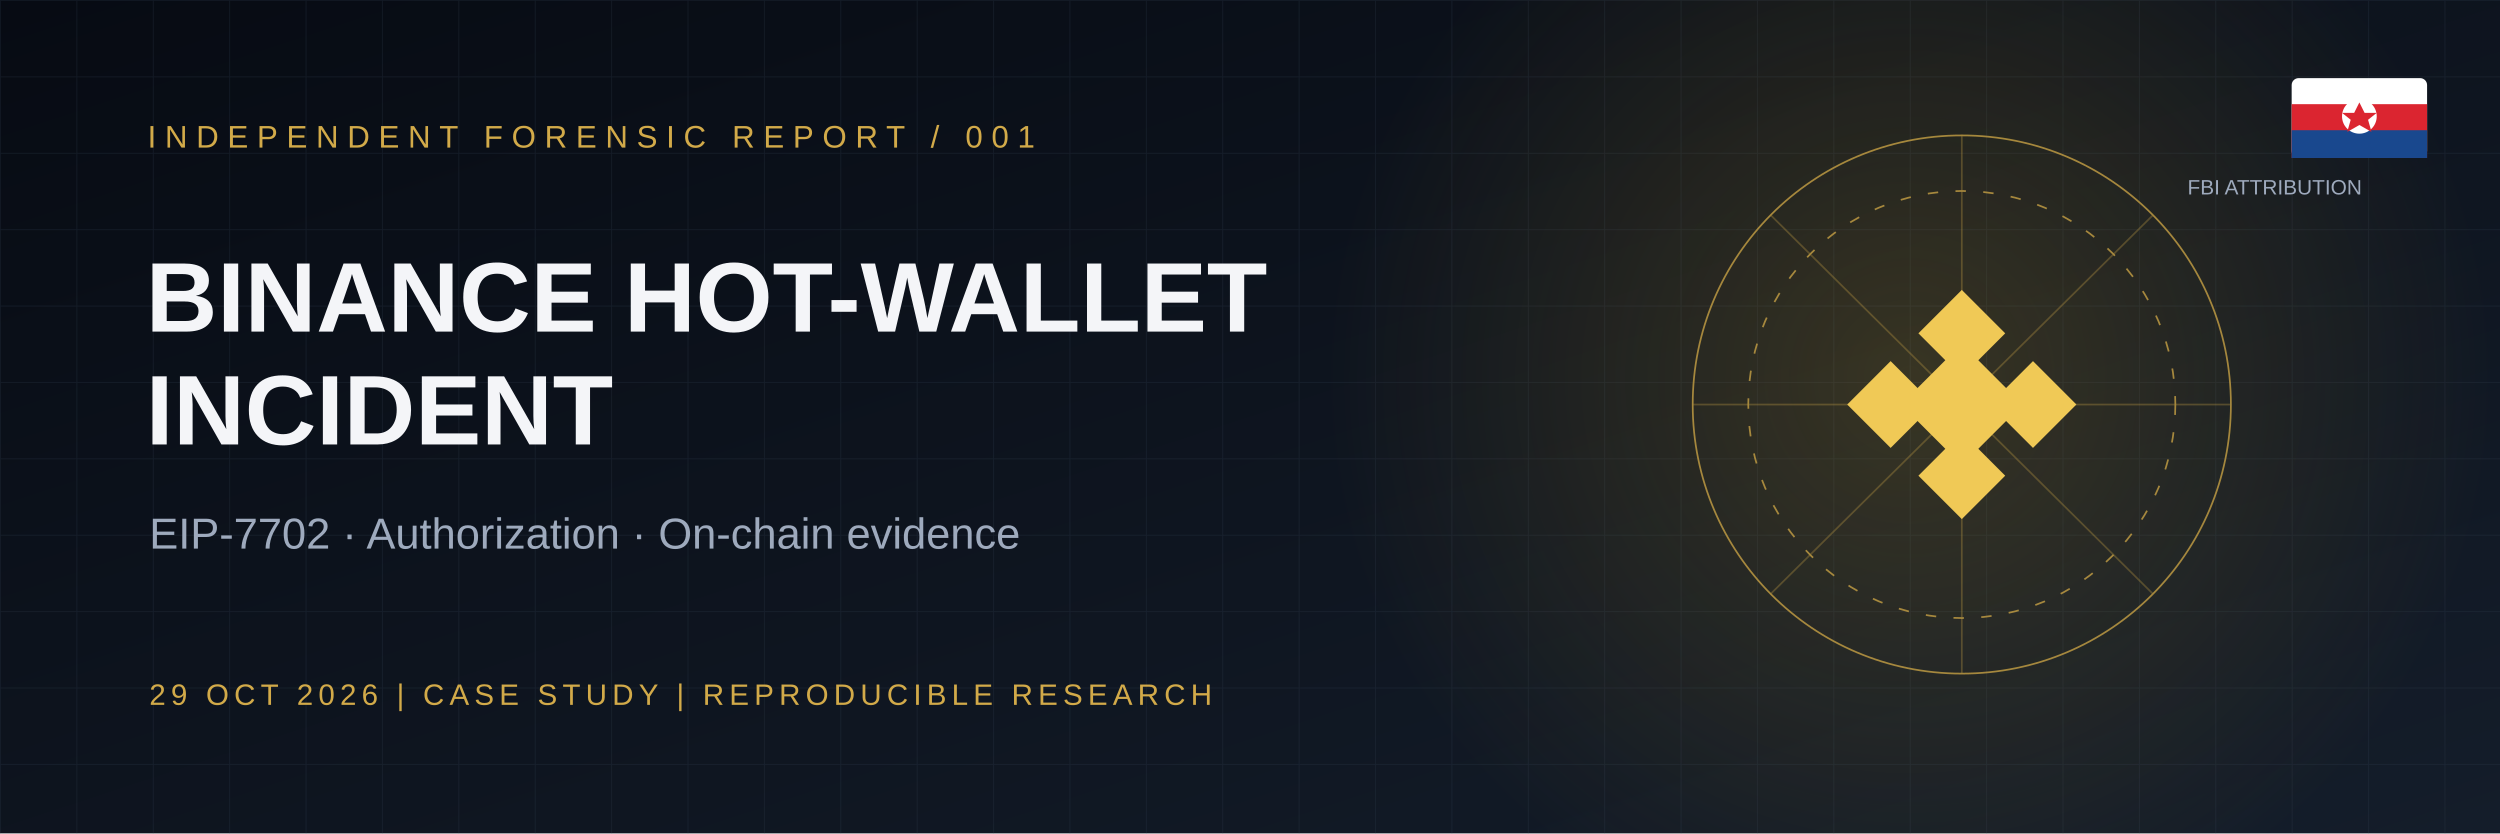
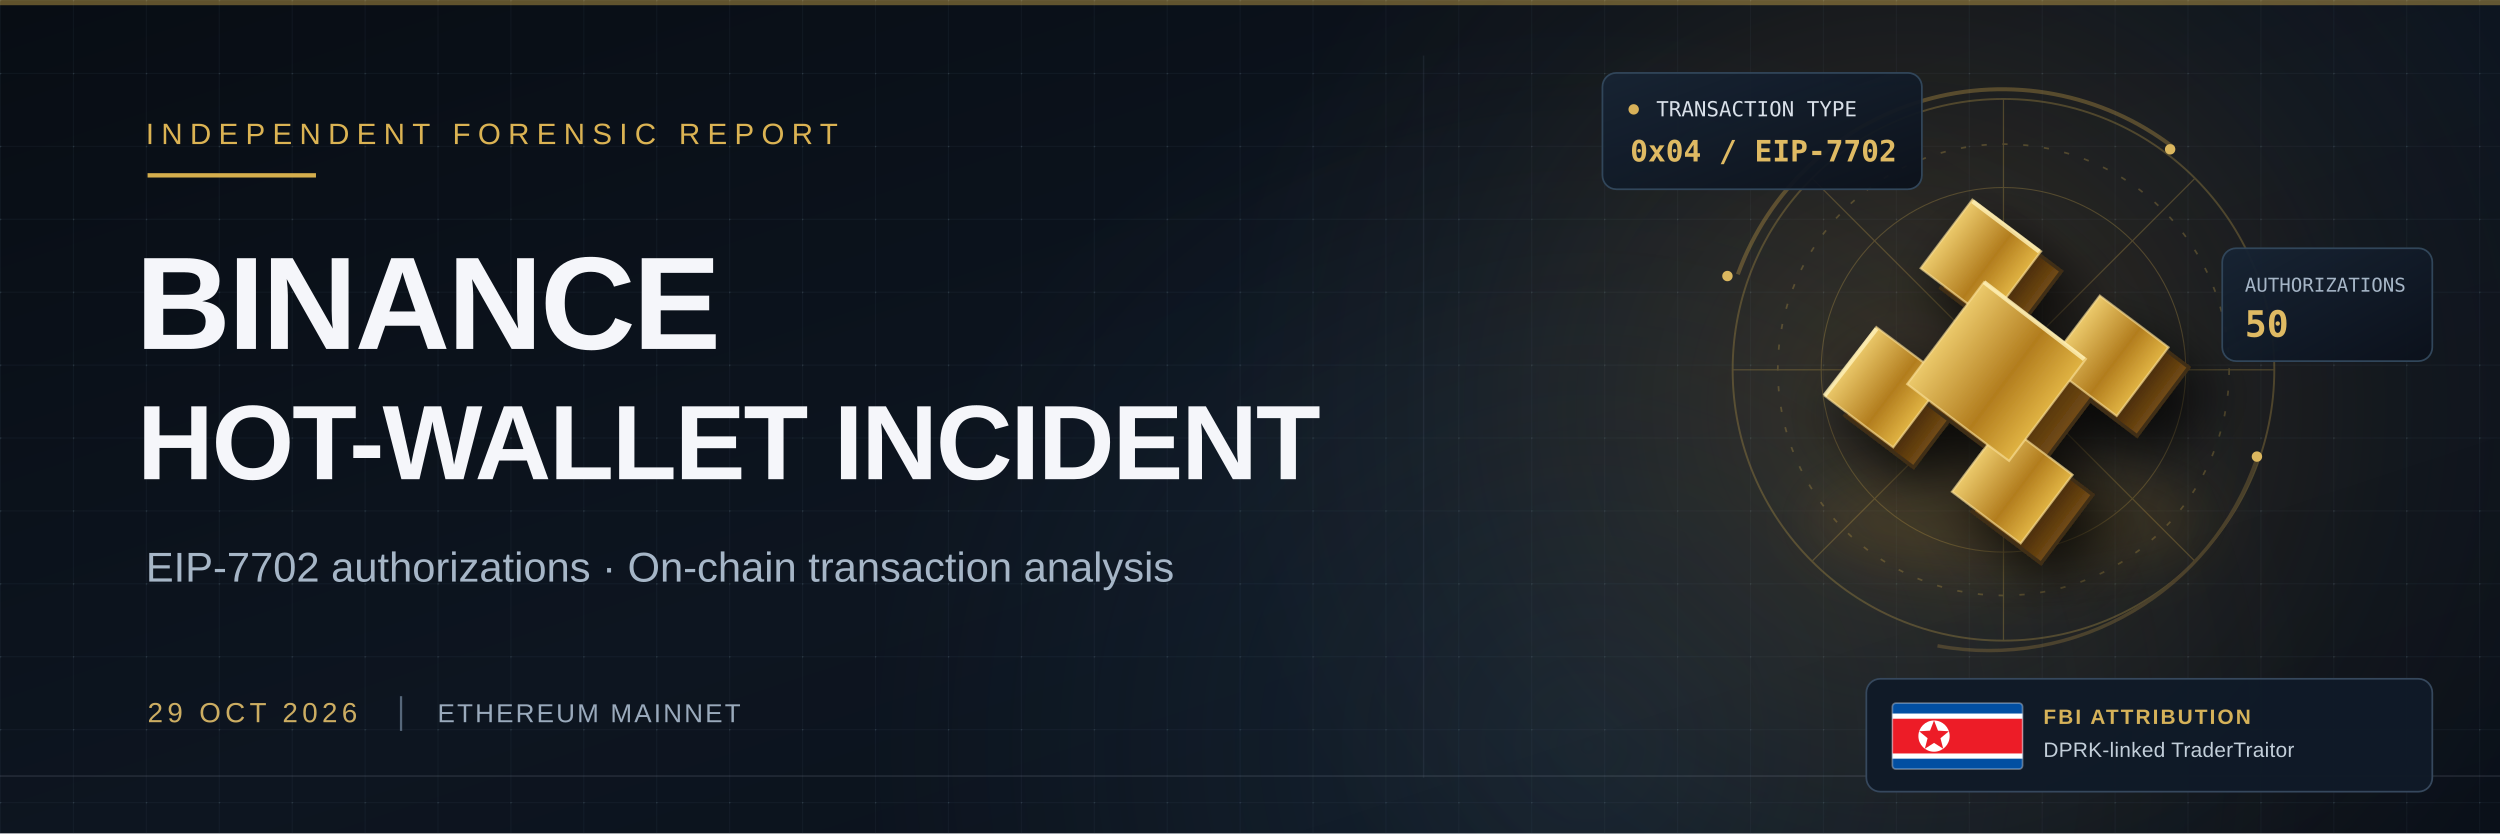
- <svg xmlns="http://www.w3.org/2000/svg" width="1440" height="480" viewBox="0 0 1440 480">
+ <svg xmlns="http://www.w3.org/2000/svg" width="1440" height="480" viewBox="0 0 1440 480" role="img" aria-labelledby="title desc">
  <defs>
-     <linearGradient id="bg" x2="1" y2="1">
-       <stop stop-color="#070b13" />
-       <stop offset="1" stop-color="#141d2a" />
+     <linearGradient id="bg" x1="0" y1="0" x2="1" y2="1">
+       <stop stop-color="#080d14" />
+       <stop offset=".52" stop-color="#0d1520" />
+       <stop offset="1" stop-color="#0a1019" />
    </linearGradient>
-     <radialGradient id="halo">
-       <stop stop-color="#d4a82b" stop-opacity=".21" />
-       <stop offset="1" stop-color="#d4a82b" stop-opacity="0" />
+     <radialGradient id="warm">
+       <stop stop-color="#b77c24" stop-opacity=".26" />
+       <stop offset=".7" stop-color="#8e6b31" stop-opacity=".055" />
+       <stop offset="1" stop-color="#8e6b31" stop-opacity="0" />
    </radialGradient>
-     <pattern id="grid" width="44" height="44" patternUnits="userSpaceOnUse">
-       <path d="M44 0H0V44" fill="none" stroke="#304153" opacity=".25" />
+     <radialGradient id="cold">
+       <stop stop-color="#36566f" stop-opacity=".24" />
+       <stop offset="1" stop-color="#31536d" stop-opacity="0" />
+     </radialGradient>
+     <linearGradient id="gold" x1="0" y1="0" x2="1" y2="1">
+       <stop stop-color="#fff3bc" />
+       <stop offset=".23" stop-color="#efce70" />
+       <stop offset=".55" stop-color="#b27d1e" />
+       <stop offset=".78" stop-color="#e7bb48" />
+       <stop offset="1" stop-color="#8c5e17" />
+     </linearGradient>
+     <linearGradient id="goldSide" x1="0" y1="0" x2="1" y2="1">
+       <stop stop-color="#82500d" />
+       <stop offset=".6" stop-color="#4f300b" />
+       <stop offset="1" stop-color="#b07b24" />
+     </linearGradient>
+     <linearGradient id="panel" x1="0" y1="0" x2="1" y2="1">
+       <stop stop-color="#172434" stop-opacity=".96" />
+       <stop offset="1" stop-color="#0b111b" stop-opacity=".94" />
+     </linearGradient>
+     <pattern id="mesh" width="42" height="42" patternUnits="userSpaceOnUse">
+       <path d="M42 0H0V42" fill="none" stroke="#4b6579" stroke-width=".65" opacity=".16" />
+       <circle cx="0" cy="0" r=".85" fill="#738b9c" opacity=".25" />
    </pattern>
+     <filter id="glow" x="-80%" y="-80%" width="260%" height="260%">
+       <feGaussianBlur stdDeviation="15" />
+     </filter>
+     <filter id="shadow" x="-50%" y="-50%" width="200%" height="200%">
+       <feDropShadow dx="7" dy="15" stdDeviation="15" flood-color="#000" flood-opacity=".75" />
+     </filter>
+     <clipPath id="flagclip">
+       <rect x="0" y="0" width="75" height="38" rx="2" />
+     </clipPath>
  </defs>
  <rect width="1440" height="480" fill="url(#bg)" />
-   <rect width="1440" height="480" fill="url(#grid)" />
-   <circle cx="1100" cy="218" r="340" fill="url(#halo)" />
-   <g stroke="#c6a044" fill="none" opacity=".8">
-     <circle cx="1130" cy="233" r="155" />
-     <circle cx="1130" cy="233" r="123" stroke-dasharray="6 10" />
-     <path d="M975 233H1285M1130 78V388M1020 124L1240 342M1240 124L1020 342" opacity=".4" />
+   <rect width="1440" height="480" fill="url(#mesh)" />
+   <circle cx="1100" cy="234" r="400" fill="url(#warm)" />
+   <circle cx="915" cy="430" r="420" fill="url(#cold)" />
+   <rect x="0" y="0" width="1440" height="3" fill="#e4b94f" opacity=".4" />
+   <path d="M0 447H1440" stroke="#b6c5d3" opacity=".12" />
+   <g font-family="Arial, Helvetica, sans-serif">
+     <text x="84" y="83" fill="#dbb353" letter-spacing="4.2" font-size="17" font-weight="500">INDEPENDENT FORENSIC REPORT</text>
+     <path d="M85 101H182" stroke="#d5ae4d" stroke-width="2.5" />
+     <text x="78" y="201" fill="#f5f6fa" font-size="76" font-weight="700" letter-spacing="-1.5">BINANCE</text>
+     <text x="79" y="276" fill="#f5f6fa" font-size="61" font-weight="700" letter-spacing="-1.1">HOT-WALLET INCIDENT</text>
+     <text x="84" y="335" fill="#a6b6c7" font-size="24" font-weight="400">EIP-7702 authorizations  ·  On-chain transaction analysis</text>
+     <text x="85" y="416" fill="#ccad62" font-size="16" letter-spacing="2.5">29 OCT 2026</text>
+     <path d="M231 401V421" stroke="#56677a" stroke-width="1.3" />
+     <text x="252" y="416" fill="#9aaabc" font-size="15" letter-spacing="1.25">ETHEREUM MAINNET</text>
  </g>
-   <g transform="translate(1130 233)" fill="#f0c956">
-     <path d="M0 -66 25 -41 0 -16 -25 -41Z" />
-     <path d="M-66 0-41 -25-16 0-41 25Z" />
-     <path d="M66 0 41 -25 16 0 41 25Z" />
-     <path d="M0 66 25 41 0 16 -25 41Z" />
-     <path d="M0 -35 35 0 0 35 -35 0Z" />
+   <g stroke="#c7a44b" fill="none" opacity=".3">
+     <circle cx="1154" cy="213" r="156" stroke-width="1.1" />
+     <circle cx="1154" cy="213" r="130" stroke-width="1" stroke-dasharray="3 9" />
+     <circle cx="1154" cy="213" r="105" stroke-width=".6" />
+     <path d="M998 213H1310M1154 57V369M1044 103L1264 323M1264 103L1044 323" stroke-width=".7" />
+     <path d="M1001 158A162 162 0 0 1 1252 85" stroke="#e2b34d" stroke-width="2.3" />
+     <path d="M1300 264A163 163 0 0 1 1116 372" stroke="#ad8a42" stroke-width="2" />
  </g>
-   <g font-family="Arial, Helvetica, sans-serif">
-     <text x="85" y="85" fill="#d2aa49" font-size="18" letter-spacing="5">INDEPENDENT FORENSIC REPORT  /  001</text>
-     <text x="84" y="191" fill="#f4f5f8" font-size="57" font-weight="700">BINANCE HOT-WALLET</text>
-     <text x="84" y="256" fill="#f4f5f8" font-size="57" font-weight="700">INCIDENT</text>
-     <text x="86" y="316" fill="#9eaabd" font-size="25">EIP-7702 · Authorization · On-chain evidence</text>
-     <text x="86" y="406" fill="#d2aa49" font-size="17" letter-spacing="3">29 OCT 2026   |   CASE STUDY   |   REPRODUCIBLE RESEARCH</text>
+   <g fill="#dbb75f">
+     <circle cx="995" cy="159" r="3" />
+     <circle cx="1250" cy="86" r="3" />
+     <circle cx="1300" cy="263" r="3" />
  </g>
-   <g transform="translate(1320 45)">
-     <rect width="78" height="46" rx="4" fill="#fff" />
-     <rect y="15" width="78" height="31" fill="#db2530" />
-     <rect y="30" width="78" height="16" fill="#19488e" />
-     <circle cx="39" cy="22" r="10" fill="#fff" />
-     <path d="M39 14l3 6h7l-5 4 2 7-7-4-7 4 2-7-5-4h7z" fill="#db2530" />
+   <ellipse cx="1157" cy="300" rx="116" ry="32" fill="#bd8a22" opacity=".13" filter="url(#glow)" />
+   <g filter="url(#shadow)" transform="translate(1150 214) rotate(-8)">
+     <g transform="translate(10 13)" fill="url(#goldSide)" stroke="#3f2e15" stroke-width="2">
+       <path d="M0-100 35-65 0-30-35-65Z" />
+       <path d="M-100 0-65-35-30 0-65 35Z" />
+       <path d="M100 0 65-35 30 0 65 35Z" />
+       <path d="M0 100 35 65 0 30-35 65Z" />
+       <path d="M0-52 52 0 0 52-52 0Z" />
+     </g>
+     <g fill="url(#gold)" stroke="#f9df97" stroke-opacity=".65" stroke-width="1.2">
+       <path d="M0-100 35-65 0-30-35-65Z" />
+       <path d="M-100 0-65-35-30 0-65 35Z" />
+       <path d="M100 0 65-35 30 0 65 35Z" />
+       <path d="M0 100 35 65 0 30-35 65Z" />
+       <path d="M0-52 52 0 0 52-52 0Z" />
+     </g>
+     <path d="M0-99 34-65M-100 0-65-34M0-52 51 0" stroke="#fff1b8" stroke-opacity=".8" stroke-width="2.5" fill="none" />
  </g>
-   <text x="1260" y="112" font-family="Arial" font-size="12" fill="#9eaabd">FBI ATTRIBUTION</text>
+   <g transform="translate(923 42)">
+     <rect width="184" height="67" rx="8" fill="url(#panel)" stroke="#31465a" />
+     <circle cx="18" cy="21" r="3" fill="#d8b159" />
+     <text x="31" y="25" font-family="monospace" fill="#d9e0e9" font-size="12">TRANSACTION TYPE</text>
+     <text x="16" y="51" font-family="monospace" fill="#dfba63" font-size="17" font-weight="bold">0x04 / EIP-7702</text>
+   </g>
+   <g transform="translate(1280 143)">
+     <rect width="121" height="65" rx="8" fill="url(#panel)" stroke="#31465a" />
+     <text x="13" y="25" font-family="monospace" fill="#a6b6c7" font-size="11">AUTHORIZATIONS</text>
+     <text x="13" y="51" font-family="monospace" fill="#dfba63" font-size="21" font-weight="bold">50</text>
+   </g>
+   <g transform="translate(1075 391)" font-family="Arial, Helvetica, sans-serif">
+     <rect x="0" y="0" width="326" height="65" rx="8" fill="#101a27" fill-opacity=".98" stroke="#36485d" stroke-width="1" />
+     <g transform="translate(15 14)">
+       <g clip-path="url(#flagclip)">
+         <rect width="75" height="38" fill="#024fa2" />
+         <rect y="6" width="75" height="26" fill="#fff" />
+         <rect y="9" width="75" height="20" fill="#ed1c27" />
+         <circle cx="24" cy="19" r="9" fill="#fff" />
+         <polygon points="24.00,10.00 26.29,15.84 32.56,16.22 27.71,20.21 29.29,26.28 24.00,22.90 18.71,26.28 20.29,20.21 15.44,16.22 21.71,15.84" fill="#ed1c27" />
+       </g>
+       <rect x="0" y="0" width="75" height="38" rx="2" fill="none" stroke="#d8e0e9" stroke-opacity=".4" />
+     </g>
+     <text x="102" y="26" fill="#d6b259" font-size="12" font-weight="700" letter-spacing="1.2">FBI ATTRIBUTION</text>
+     <text x="102" y="45" fill="#c3cfda" font-size="12" letter-spacing=".15">DPRK-linked TraderTraitor</text>
+   </g>
+   <path d="M820 32V448" stroke="#56677a" stroke-width=".8" opacity=".17" />
</svg>
